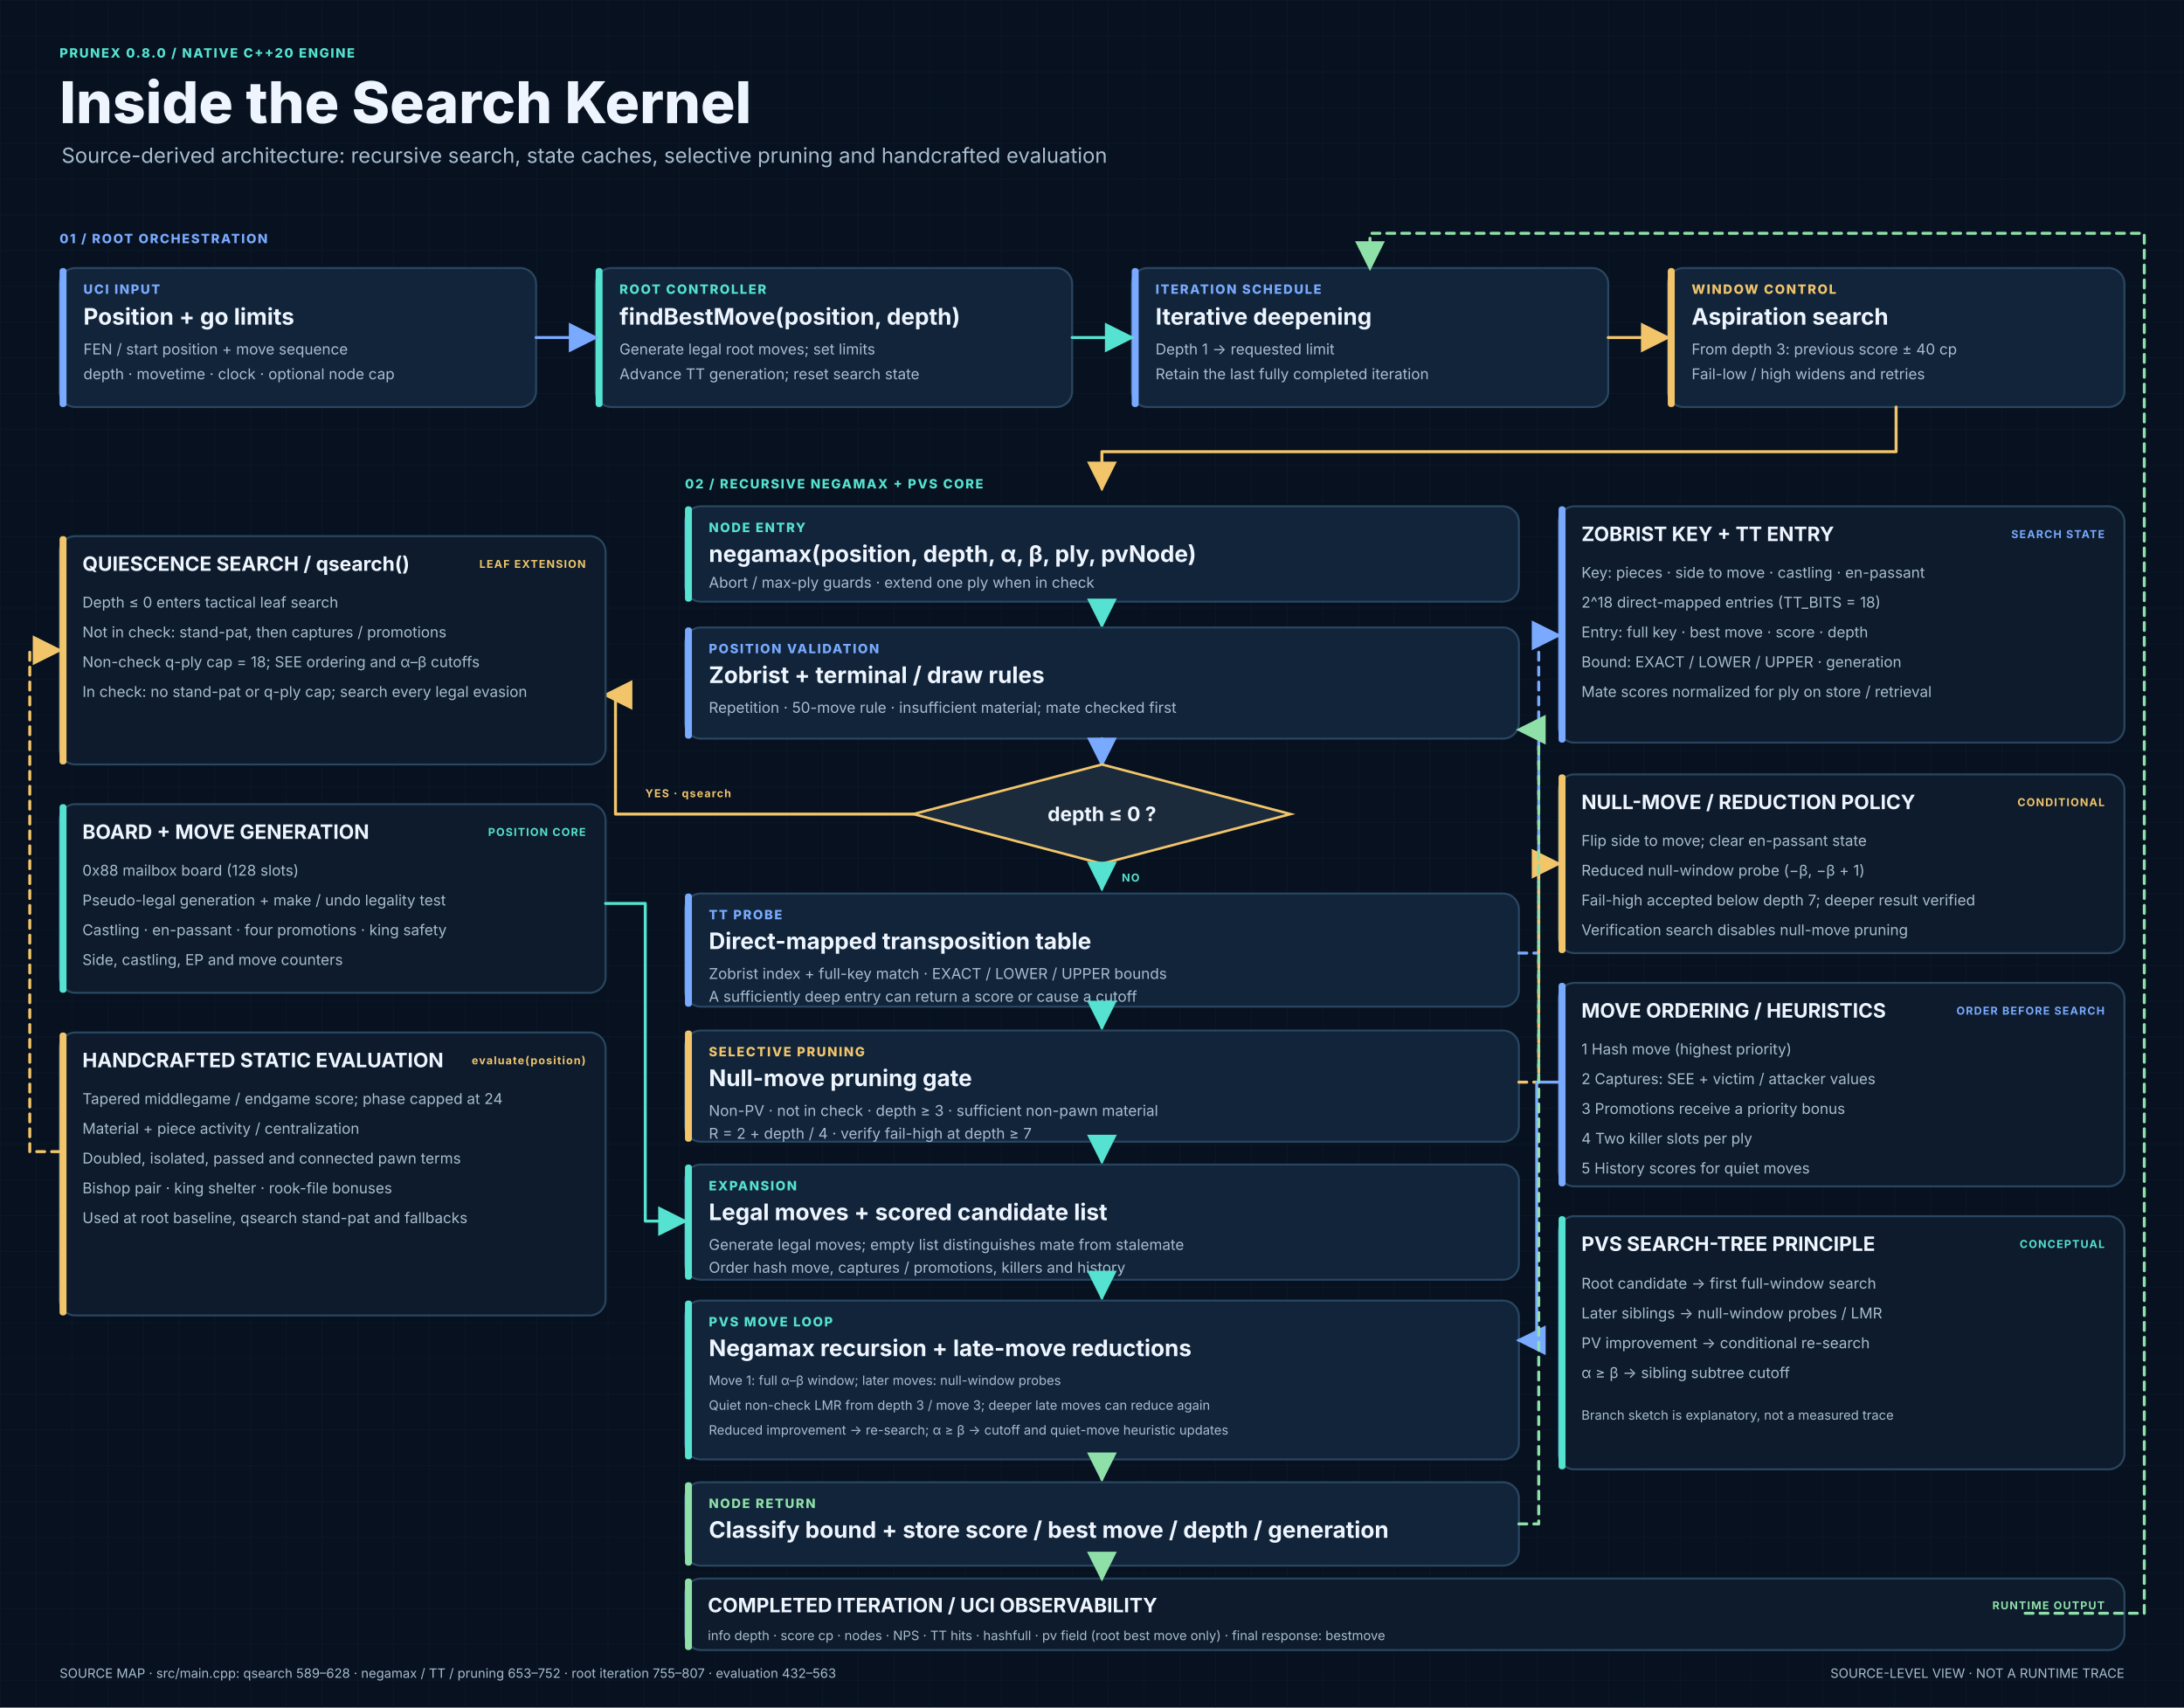
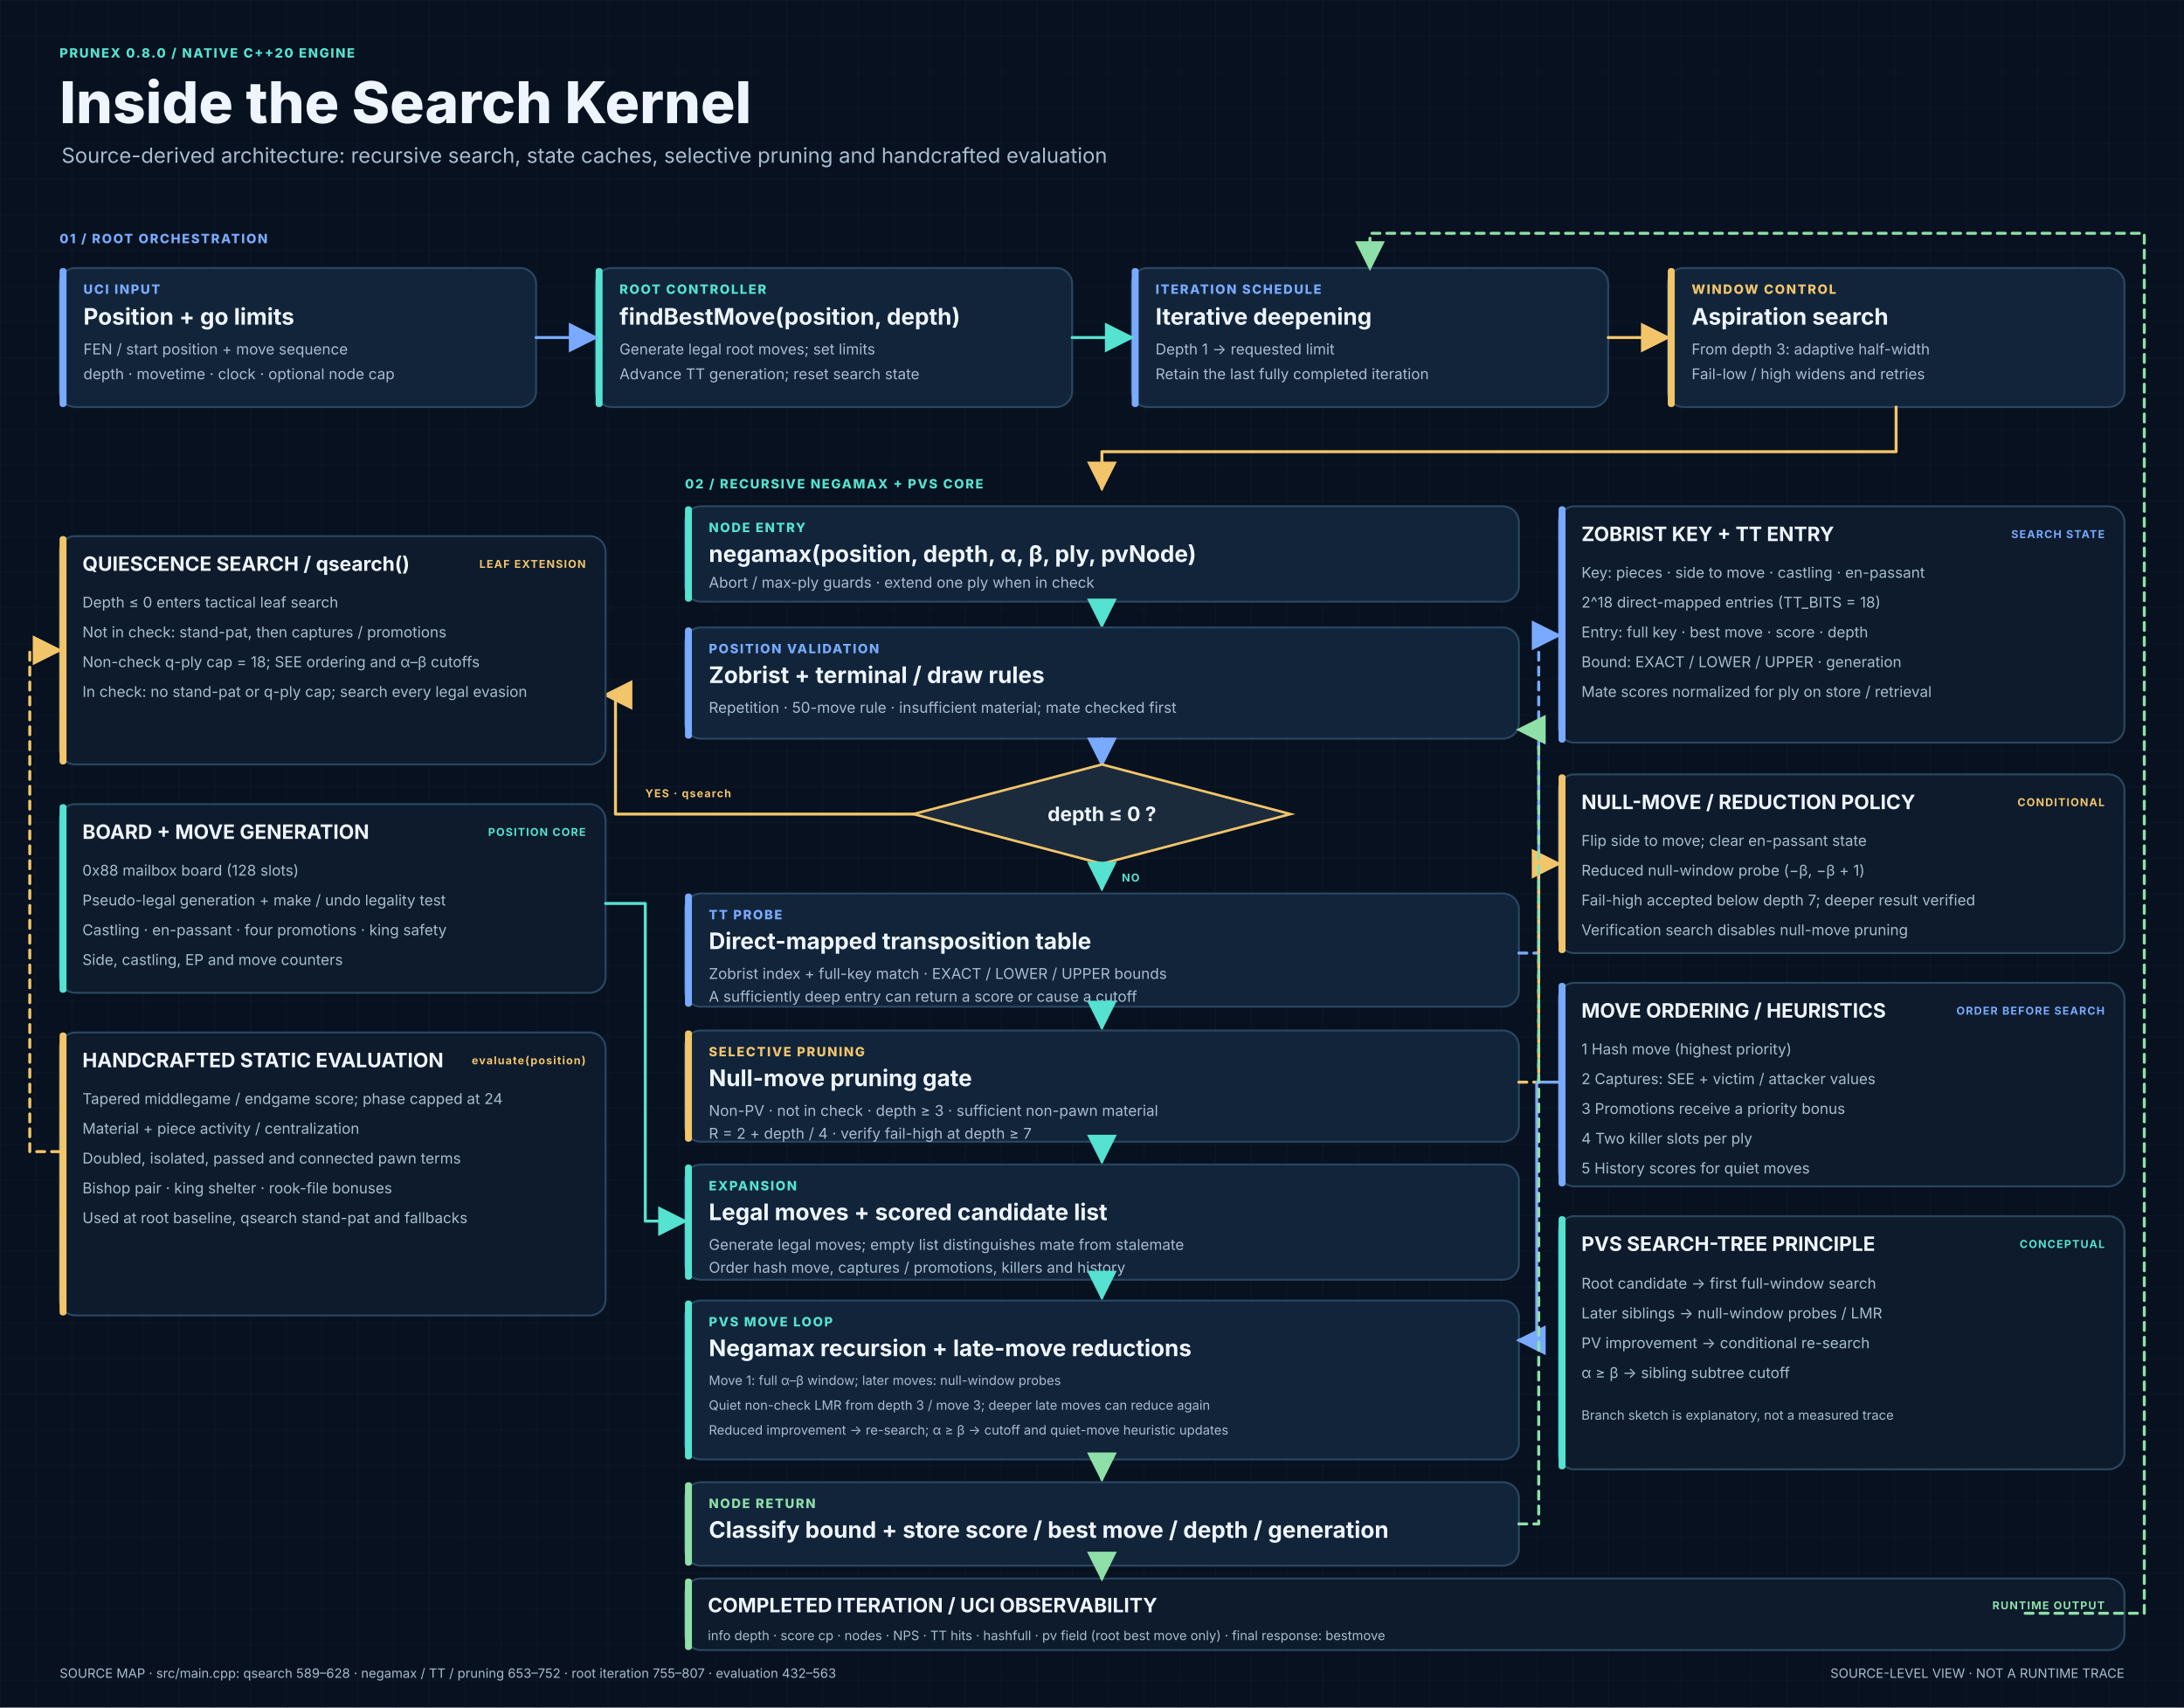
<svg xmlns="http://www.w3.org/2000/svg" width="2200" height="1720" viewBox="0 0 2200 1720">
  <defs>
    <style>
text{font-family:Inter,Segoe UI,Arial,sans-serif}.bg{fill:#07111f}.grid{fill:url(#g);opacity:.52}
.card{fill:#11243a;stroke:#294660;stroke-width:2}.panel{fill:#0d1b2c;stroke:#294660;stroke-width:2}
.teal{fill:#55e2d0}.blue{fill:#79aaff}.amber{fill:#f2c56b}.green{fill:#8fe0a8}
.k{font-size:13px;font-weight:800;letter-spacing:1.4px}.h{font-size:23px;font-weight:700;fill:#eef5ff}
.p{font-size:20px;font-weight:750;fill:#eef5ff}.b{font-size:15px;fill:#a8bdd0}.s{font-size:13px;fill:#a8bdd0}
.line{fill:none;stroke-linecap:round;stroke-linejoin:round;stroke-width:3}.lt{stroke:#55e2d0}.lb{stroke:#79aaff}.la{stroke:#f2c56b}.lg{stroke:#8fe0a8}
.tag{font-size:11px;font-weight:750;letter-spacing:1px}
</style>
    <pattern id="g" width="36" height="36" patternUnits="userSpaceOnUse">
      <path d="M36 0H0V36" stroke="#14263a" fill="none" />
    </pattern>
    <marker id="aT" markerWidth="10" markerHeight="10" refX="9" refY="5" orient="auto">
      <path d="M0 0L10 5L0 10Z" fill="#55e2d0" />
    </marker>
    <marker id="aB" markerWidth="10" markerHeight="10" refX="9" refY="5" orient="auto">
      <path d="M0 0L10 5L0 10Z" fill="#79aaff" />
    </marker>
    <marker id="aA" markerWidth="10" markerHeight="10" refX="9" refY="5" orient="auto">
      <path d="M0 0L10 5L0 10Z" fill="#f2c56b" />
    </marker>
    <marker id="aG" markerWidth="10" markerHeight="10" refX="9" refY="5" orient="auto">
      <path d="M0 0L10 5L0 10Z" fill="#8fe0a8" />
    </marker>
  </defs>
  <rect class="bg" width="2200" height="1720" />
  <rect class="grid" width="2200" height="1720" />
  <text class="k teal" x="60" y="58">PRUNEX 0.8.0 / NATIVE C++20 ENGINE</text>
  <text x="60" y="124" font-size="58" font-weight="800" fill="#eef5ff">Inside the Search Kernel</text>
  <text x="62" y="164" font-size="21" fill="#a8bdd0">Source-derived architecture: recursive search, state caches, selective pruning and handcrafted evaluation</text>
  <text class="k blue" x="60" y="245">01 / ROOT ORCHESTRATION</text>
  <rect class="card" x="60" y="270" width="480" height="140" rx="16" />
  <rect class="blue" x="60" y="270" width="7" height="140" rx="3" />
  <text class="k blue" x="84" y="296">UCI INPUT</text>
  <text class="h" x="84" y="327">Position + go limits</text>
  <text class="b" x="84" y="357">FEN / start position + move sequence</text>
  <text class="b" x="84" y="382">depth · movetime · clock · optional node cap</text>
  <rect class="card" x="600" y="270" width="480" height="140" rx="16" />
  <rect class="teal" x="600" y="270" width="7" height="140" rx="3" />
  <text class="k teal" x="624" y="296">ROOT CONTROLLER</text>
  <text class="h" x="624" y="327">findBestMove(position, depth)</text>
  <text class="b" x="624" y="357">Generate legal root moves; set limits</text>
  <text class="b" x="624" y="382">Advance TT generation; reset search state</text>
  <rect class="card" x="1140" y="270" width="480" height="140" rx="16" />
  <rect class="blue" x="1140" y="270" width="7" height="140" rx="3" />
  <text class="k blue" x="1164" y="296">ITERATION SCHEDULE</text>
  <text class="h" x="1164" y="327">Iterative deepening</text>
  <text class="b" x="1164" y="357">Depth 1 → requested limit</text>
  <text class="b" x="1164" y="382">Retain the last fully completed iteration</text>
  <rect class="card" x="1680" y="270" width="460" height="140" rx="16" />
  <rect class="amber" x="1680" y="270" width="7" height="140" rx="3" />
  <text class="k amber" x="1704" y="296">WINDOW CONTROL</text>
  <text class="h" x="1704" y="327">Aspiration search</text>
-   <text class="b" x="1704" y="357">From depth 3: previous score ± 40 cp</text>
+   <text class="b" x="1704" y="357">From depth 3: adaptive half-width</text>
  <text class="b" x="1704" y="382">Fail-low / high widens and retries</text>
  <path class="line lb" d="M540 340H600" marker-end="url(#aB)" />
  <path class="line lt" d="M1080 340H1140" marker-end="url(#aT)" />
  <path class="line la" d="M1620 340H1680" marker-end="url(#aA)" />
  <path class="line la" d="M1910 410V455H1110V492" marker-end="url(#aA)" />
  <text class="k teal" x="690" y="492">02 / RECURSIVE NEGAMAX + PVS CORE</text>
  <rect class="card" x="690" y="510" width="840" height="96" rx="16" />
  <rect class="teal" x="690" y="510" width="7" height="96" rx="3" />
  <text class="k teal" x="714" y="536">NODE ENTRY</text>
  <text class="h" x="714" y="566">negamax(position, depth, α, β, ply, pvNode)</text>
  <text class="b" x="714" y="592">Abort / max-ply guards · extend one ply when in check</text>
  <path class="line lt" d="M1110 606V630" marker-end="url(#aT)" />
  <rect class="card" x="690" y="632" width="840" height="112" rx="16" />
  <rect class="blue" x="690" y="632" width="7" height="112" rx="3" />
  <text class="k blue" x="714" y="658">POSITION VALIDATION</text>
  <text class="h" x="714" y="688">Zobrist + terminal / draw rules</text>
  <text class="b" x="714" y="718">Repetition · 50-move rule · insufficient material; mate checked first</text>
  <path class="line lb" d="M1110 744V770" marker-end="url(#aB)" />
  <polygon points="1110,770 1300,820 1110,870 920,820" fill="#1b2b3c" stroke="#f2c56b" stroke-width="2.5" />
  <text x="1110" y="827" text-anchor="middle" font-size="20" font-weight="750" fill="#eef5ff">depth ≤ 0 ?</text>
  <path class="line la" d="M920 820H620V700H610" marker-end="url(#aA)" />
  <text class="tag amber" x="650" y="803">YES · qsearch</text>
  <path class="line lt" d="M1110 870V895" marker-end="url(#aT)" />
  <text class="tag teal" x="1130" y="888">NO</text>
  <rect class="card" x="690" y="900" width="840" height="114" rx="16" />
  <rect class="blue" x="690" y="900" width="7" height="114" rx="3" />
  <text class="k blue" x="714" y="926">TT PROBE</text>
  <text class="h" x="714" y="956">Direct-mapped transposition table</text>
  <text class="b" x="714" y="986">Zobrist index + full-key match · EXACT / LOWER / UPPER bounds</text>
  <text class="b" x="714" y="1009">A sufficiently deep entry can return a score or cause a cutoff</text>
  <path class="line lt" d="M1110 1014V1035" marker-end="url(#aT)" />
  <rect class="card" x="690" y="1038" width="840" height="112" rx="16" />
  <rect class="amber" x="690" y="1038" width="7" height="112" rx="3" />
  <text class="k amber" x="714" y="1064">SELECTIVE PRUNING</text>
  <text class="h" x="714" y="1094">Null-move pruning gate</text>
  <text class="b" x="714" y="1124">Non-PV · not in check · depth ≥ 3 · sufficient non-pawn material</text>
  <text class="b" x="714" y="1147">R = 2 + depth / 4 · verify fail-high at depth ≥ 7</text>
  <path class="line lt" d="M1110 1150V1170" marker-end="url(#aT)" />
  <rect class="card" x="690" y="1173" width="840" height="116" rx="16" />
  <rect class="teal" x="690" y="1173" width="7" height="116" rx="3" />
  <text class="k teal" x="714" y="1199">EXPANSION</text>
  <text class="h" x="714" y="1229">Legal moves + scored candidate list</text>
  <text class="b" x="714" y="1259">Generate legal moves; empty list distinguishes mate from stalemate</text>
  <text class="b" x="714" y="1282">Order hash move, captures / promotions, killers and history</text>
  <path class="line lt" d="M1110 1289V1307" marker-end="url(#aT)" />
  <rect class="card" x="690" y="1310" width="840" height="160" rx="16" />
  <rect class="teal" x="690" y="1310" width="7" height="160" rx="3" />
  <text class="k teal" x="714" y="1336">PVS MOVE LOOP</text>
  <text class="h" x="714" y="1366">Negamax recursion + late-move reductions</text>
  <text class="s" x="714" y="1395">Move 1: full α–β window; later moves: null-window probes</text>
  <text class="s" x="714" y="1420">Quiet non-check LMR from depth 3 / move 3; deeper late moves can reduce again</text>
  <text class="s" x="714" y="1445">Reduced improvement → re-search; α ≥ β → cutoff and quiet-move heuristic updates</text>
  <path class="line lg" d="M1110 1470V1490" marker-end="url(#aG)" />
  <rect class="card" x="690" y="1493" width="840" height="84" rx="16" />
  <rect class="green" x="690" y="1493" width="7" height="84" rx="3" />
  <text class="k green" x="714" y="1519">NODE RETURN</text>
  <text class="h" x="714" y="1549">Classify bound + store score / best move / depth / generation</text>
  <rect class="panel" x="60" y="540" width="550" height="230" rx="16" />
  <rect class="amber" x="60" y="540" width="7" height="230" rx="3" />
  <text class="p" x="83" y="575">QUIESCENCE SEARCH / qsearch()</text>
  <text class="tag amber" x="590" y="572" text-anchor="end">LEAF EXTENSION</text>
  <text class="b" x="83" y="612">Depth ≤ 0 enters tactical leaf search</text>
  <text class="b" x="83" y="642">Not in check: stand-pat, then captures / promotions</text>
  <text class="b" x="83" y="672">Non-check q-ply cap = 18; SEE ordering and α–β cutoffs</text>
  <text class="b" x="83" y="702">In check: no stand-pat or q-ply cap; search every legal evasion</text>
  <rect class="panel" x="60" y="810" width="550" height="190" rx="16" />
  <rect class="teal" x="60" y="810" width="7" height="190" rx="3" />
  <text class="p" x="83" y="845">BOARD + MOVE GENERATION</text>
  <text class="tag teal" x="590" y="842" text-anchor="end">POSITION CORE</text>
  <text class="b" x="83" y="882">0x88 mailbox board (128 slots)</text>
  <text class="b" x="83" y="912">Pseudo-legal generation + make / undo legality test</text>
  <text class="b" x="83" y="942">Castling · en-passant · four promotions · king safety</text>
  <text class="b" x="83" y="972">Side, castling, EP and move counters</text>
  <rect class="panel" x="60" y="1040" width="550" height="285" rx="16" />
  <rect class="amber" x="60" y="1040" width="7" height="285" rx="3" />
  <text class="p" x="83" y="1075">HANDCRAFTED STATIC EVALUATION</text>
  <text class="tag amber" x="590" y="1072" text-anchor="end">evaluate(position)</text>
  <text class="b" x="83" y="1112">Tapered middlegame / endgame score; phase capped at 24</text>
  <text class="b" x="83" y="1142">Material + piece activity / centralization</text>
  <text class="b" x="83" y="1172">Doubled, isolated, passed and connected pawn terms</text>
  <text class="b" x="83" y="1202">Bishop pair · king shelter · rook-file bonuses</text>
  <text class="b" x="83" y="1232">Used at root baseline, qsearch stand-pat and fallbacks</text>
  <path class="line la" d="M60 1160H30V655H60" stroke-dasharray="8 7" stroke-width="2" marker-end="url(#aA)" />
  <path class="line lt" d="M610 910H650V1230H690" stroke-width="2" marker-end="url(#aT)" />
  <rect class="panel" x="1570" y="510" width="570" height="238" rx="16" />
  <rect class="blue" x="1570" y="510" width="7" height="238" rx="3" />
  <text class="p" x="1593" y="545">ZOBRIST KEY + TT ENTRY</text>
  <text class="tag blue" x="2120" y="542" text-anchor="end">SEARCH STATE</text>
  <text class="b" x="1593" y="582">Key: pieces · side to move · castling · en-passant</text>
  <text class="b" x="1593" y="612">2^18 direct-mapped entries (TT_BITS = 18)</text>
  <text class="b" x="1593" y="642">Entry: full key · best move · score · depth</text>
  <text class="b" x="1593" y="672">Bound: EXACT / LOWER / UPPER · generation</text>
  <text class="b" x="1593" y="702">Mate scores normalized for ply on store / retrieval</text>
  <rect class="panel" x="1570" y="780" width="570" height="180" rx="16" />
  <rect class="amber" x="1570" y="780" width="7" height="180" rx="3" />
  <text class="p" x="1593" y="815">NULL-MOVE / REDUCTION POLICY</text>
  <text class="tag amber" x="2120" y="812" text-anchor="end">CONDITIONAL</text>
  <text class="b" x="1593" y="852">Flip side to move; clear en-passant state</text>
  <text class="b" x="1593" y="882">Reduced null-window probe (−β, −β + 1)</text>
  <text class="b" x="1593" y="912">Fail-high accepted below depth 7; deeper result verified</text>
  <text class="b" x="1593" y="942">Verification search disables null-move pruning</text>
  <rect class="panel" x="1570" y="990" width="570" height="205" rx="16" />
  <rect class="blue" x="1570" y="990" width="7" height="205" rx="3" />
  <text class="p" x="1593" y="1025">MOVE ORDERING / HEURISTICS</text>
  <text class="tag blue" x="2120" y="1022" text-anchor="end">ORDER BEFORE SEARCH</text>
  <text class="b" x="1593" y="1062">1  Hash move (highest priority)</text>
  <text class="b" x="1593" y="1092">2  Captures: SEE + victim / attacker values</text>
  <text class="b" x="1593" y="1122">3  Promotions receive a priority bonus</text>
  <text class="b" x="1593" y="1152">4  Two killer slots per ply</text>
  <text class="b" x="1593" y="1182">5  History scores for quiet moves</text>
  <rect class="panel" x="1570" y="1225" width="570" height="255" rx="16" />
  <rect class="teal" x="1570" y="1225" width="7" height="255" rx="3" />
  <text class="p" x="1593" y="1260">PVS SEARCH-TREE PRINCIPLE</text>
  <text class="tag teal" x="2120" y="1257" text-anchor="end">CONCEPTUAL</text>
  <text class="b" x="1593" y="1298">Root candidate → first full-window search</text>
  <text class="b" x="1593" y="1328">Later siblings → null-window probes / LMR</text>
  <text class="b" x="1593" y="1358">PV improvement → conditional re-search</text>
  <text class="b" x="1593" y="1388">α ≥ β → sibling subtree cutoff</text>
  <text class="s" x="1593" y="1430">Branch sketch is explanatory, not a measured trace</text>
  <path class="line lb" d="M1530 960H1550V640H1570" stroke-width="2" stroke-dasharray="8 7" marker-end="url(#aB)" />
  <path class="line la" d="M1530 1090H1550V870H1570" stroke-width="2" stroke-dasharray="8 7" marker-end="url(#aA)" />
  <path class="line lb" d="M1570 1090H1548V1350H1530" stroke-width="2" marker-end="url(#aB)" />
  <path class="line lg" d="M1530 1535H1550V735H1530" stroke-width="2" stroke-dasharray="8 7" marker-end="url(#aG)" />
  <rect class="panel" x="690" y="1590" width="1450" height="72" rx="16" />
  <rect class="green" x="690" y="1590" width="7" height="72" rx="3" />
  <text class="p" x="713" y="1624">COMPLETED ITERATION / UCI OBSERVABILITY</text>
  <text class="tag green" x="2120" y="1621" text-anchor="end">RUNTIME OUTPUT</text>
  <text class="s" x="713" y="1652">info depth · score cp · nodes · NPS · TT hits · hashfull · pv field (root best move only) · final response: bestmove</text>
  <path class="line lg" d="M1110 1577V1590" marker-end="url(#aG)" />
  <path class="line lg" d="M2040 1625H2160V235H1380V270" stroke-width="2" stroke-dasharray="8 7" marker-end="url(#aG)" />
  <text class="s" x="60" y="1690">SOURCE MAP · src/main.cpp: qsearch 589–628 · negamax / TT / pruning 653–752 · root iteration 755–807 · evaluation 432–563</text>
  <text class="s" x="2140" y="1690" text-anchor="end">SOURCE-LEVEL VIEW · NOT A RUNTIME TRACE</text>
</svg>
